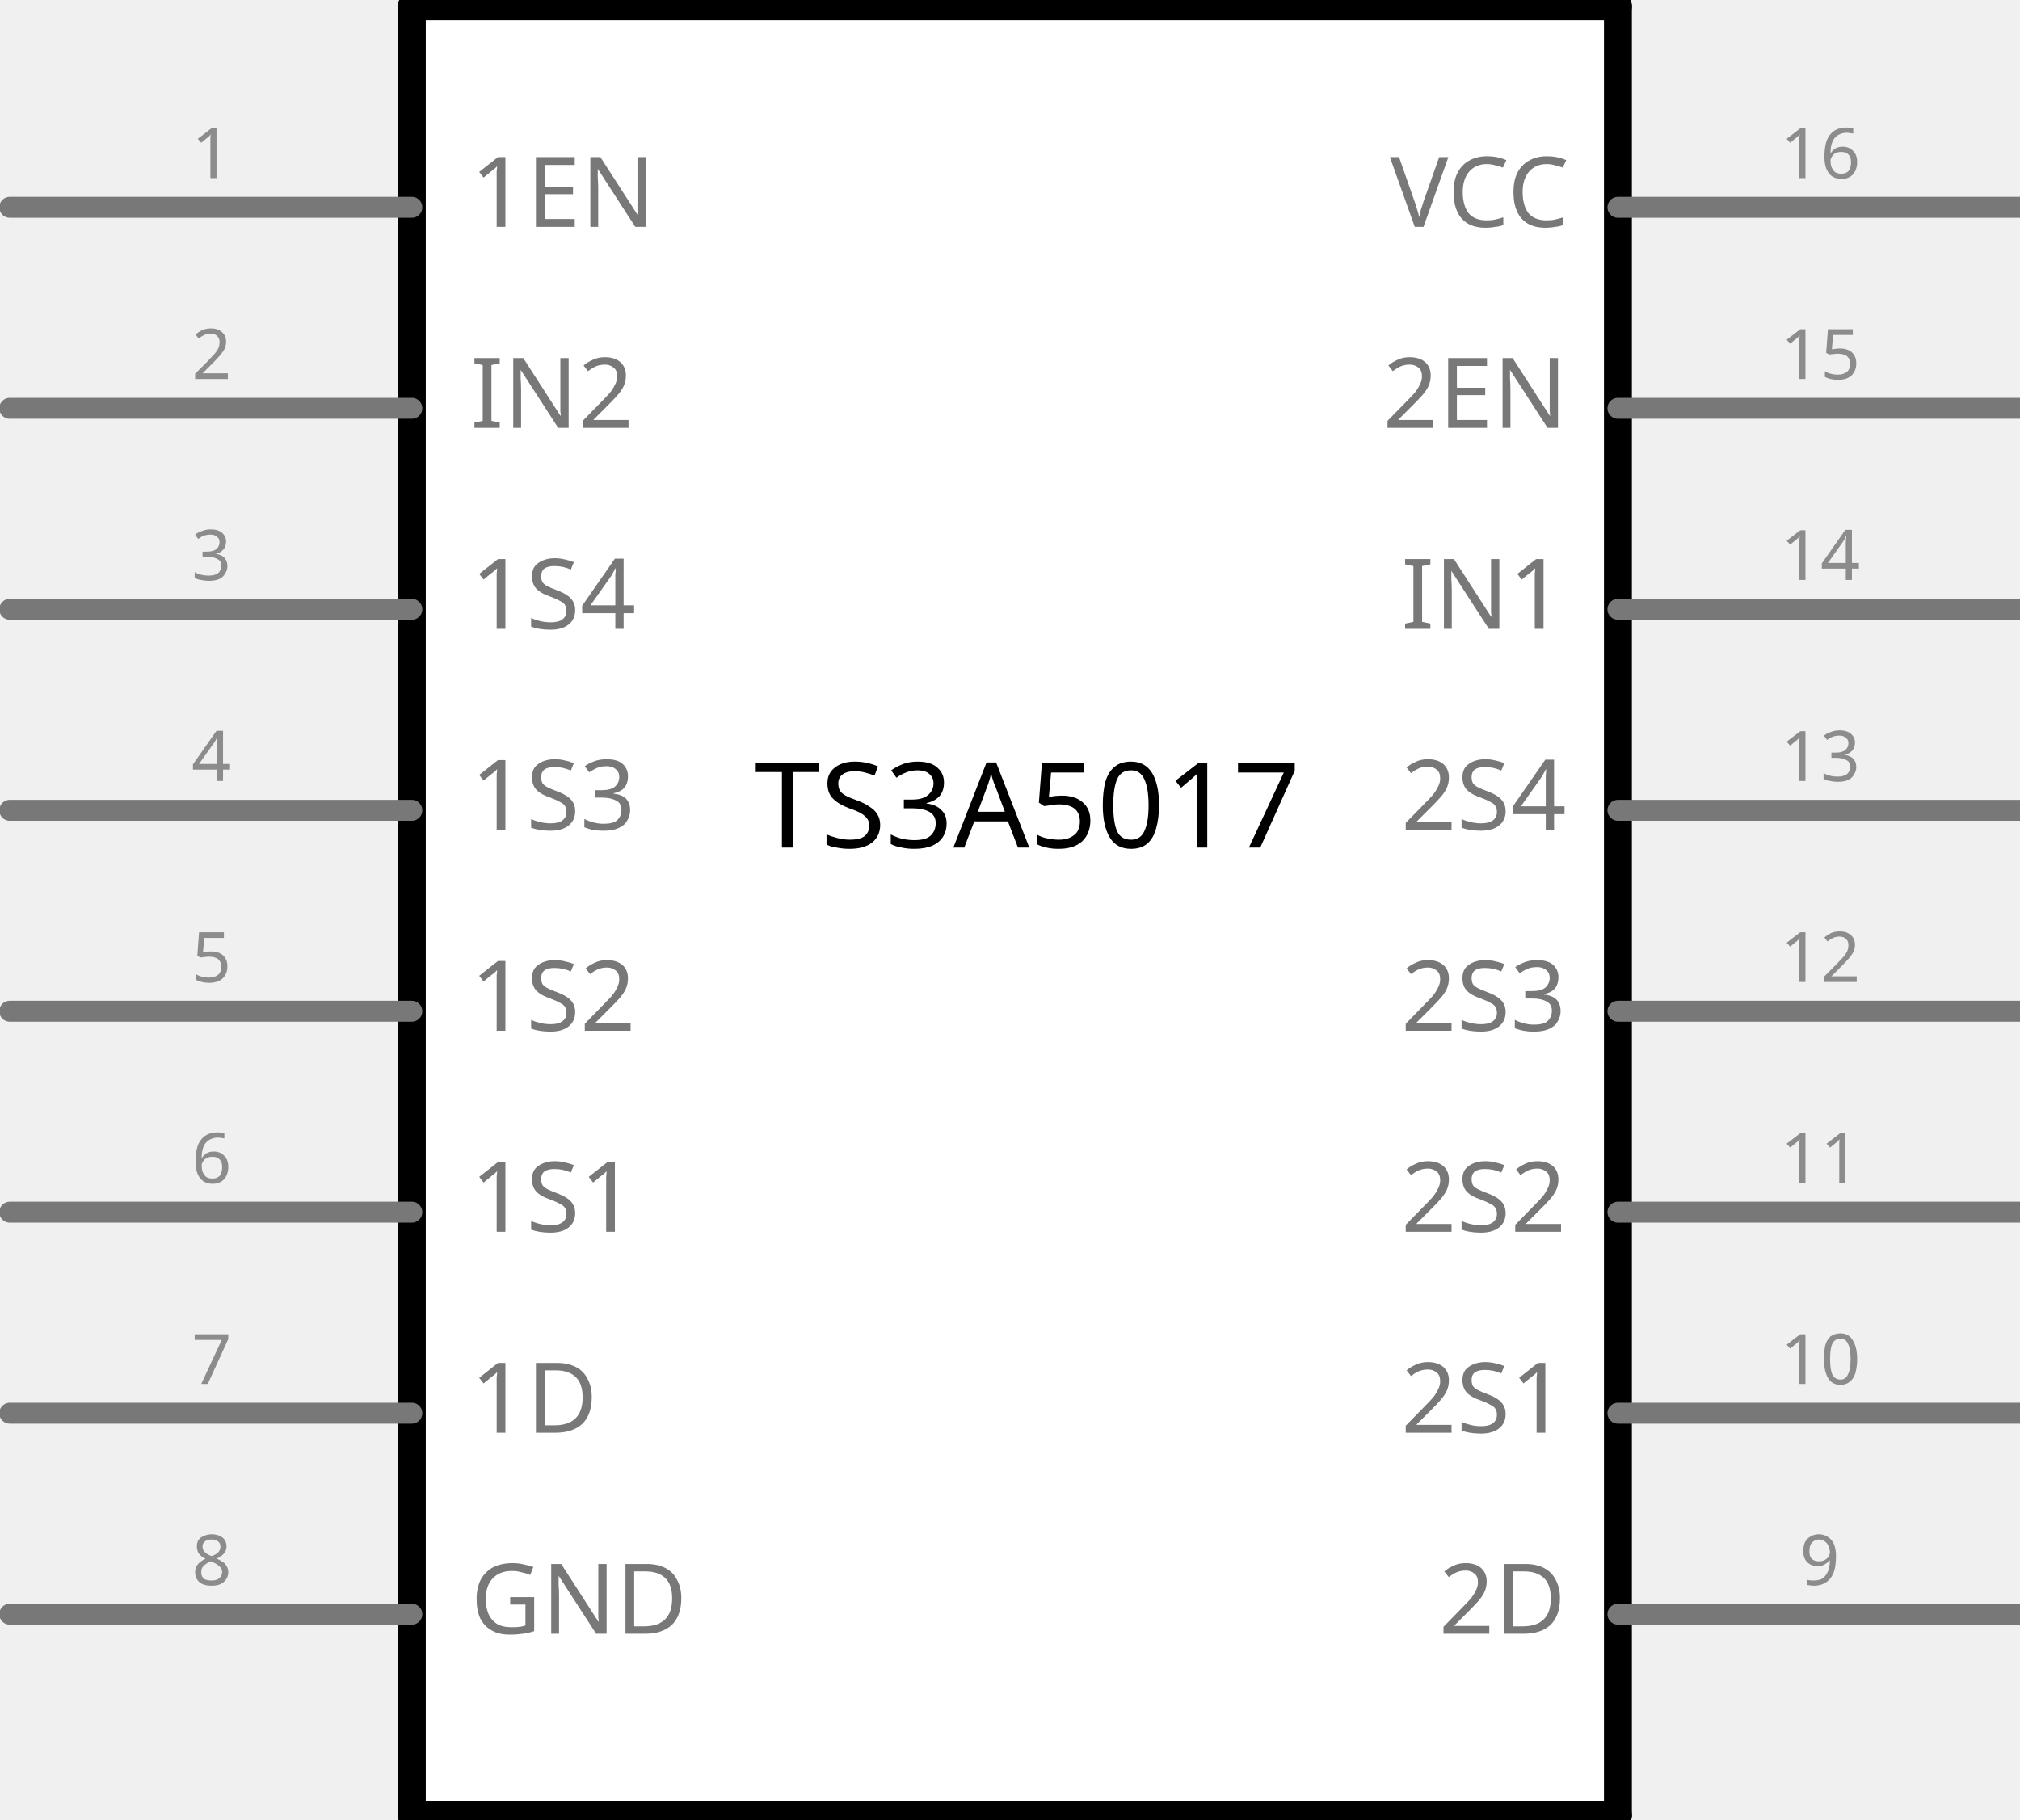
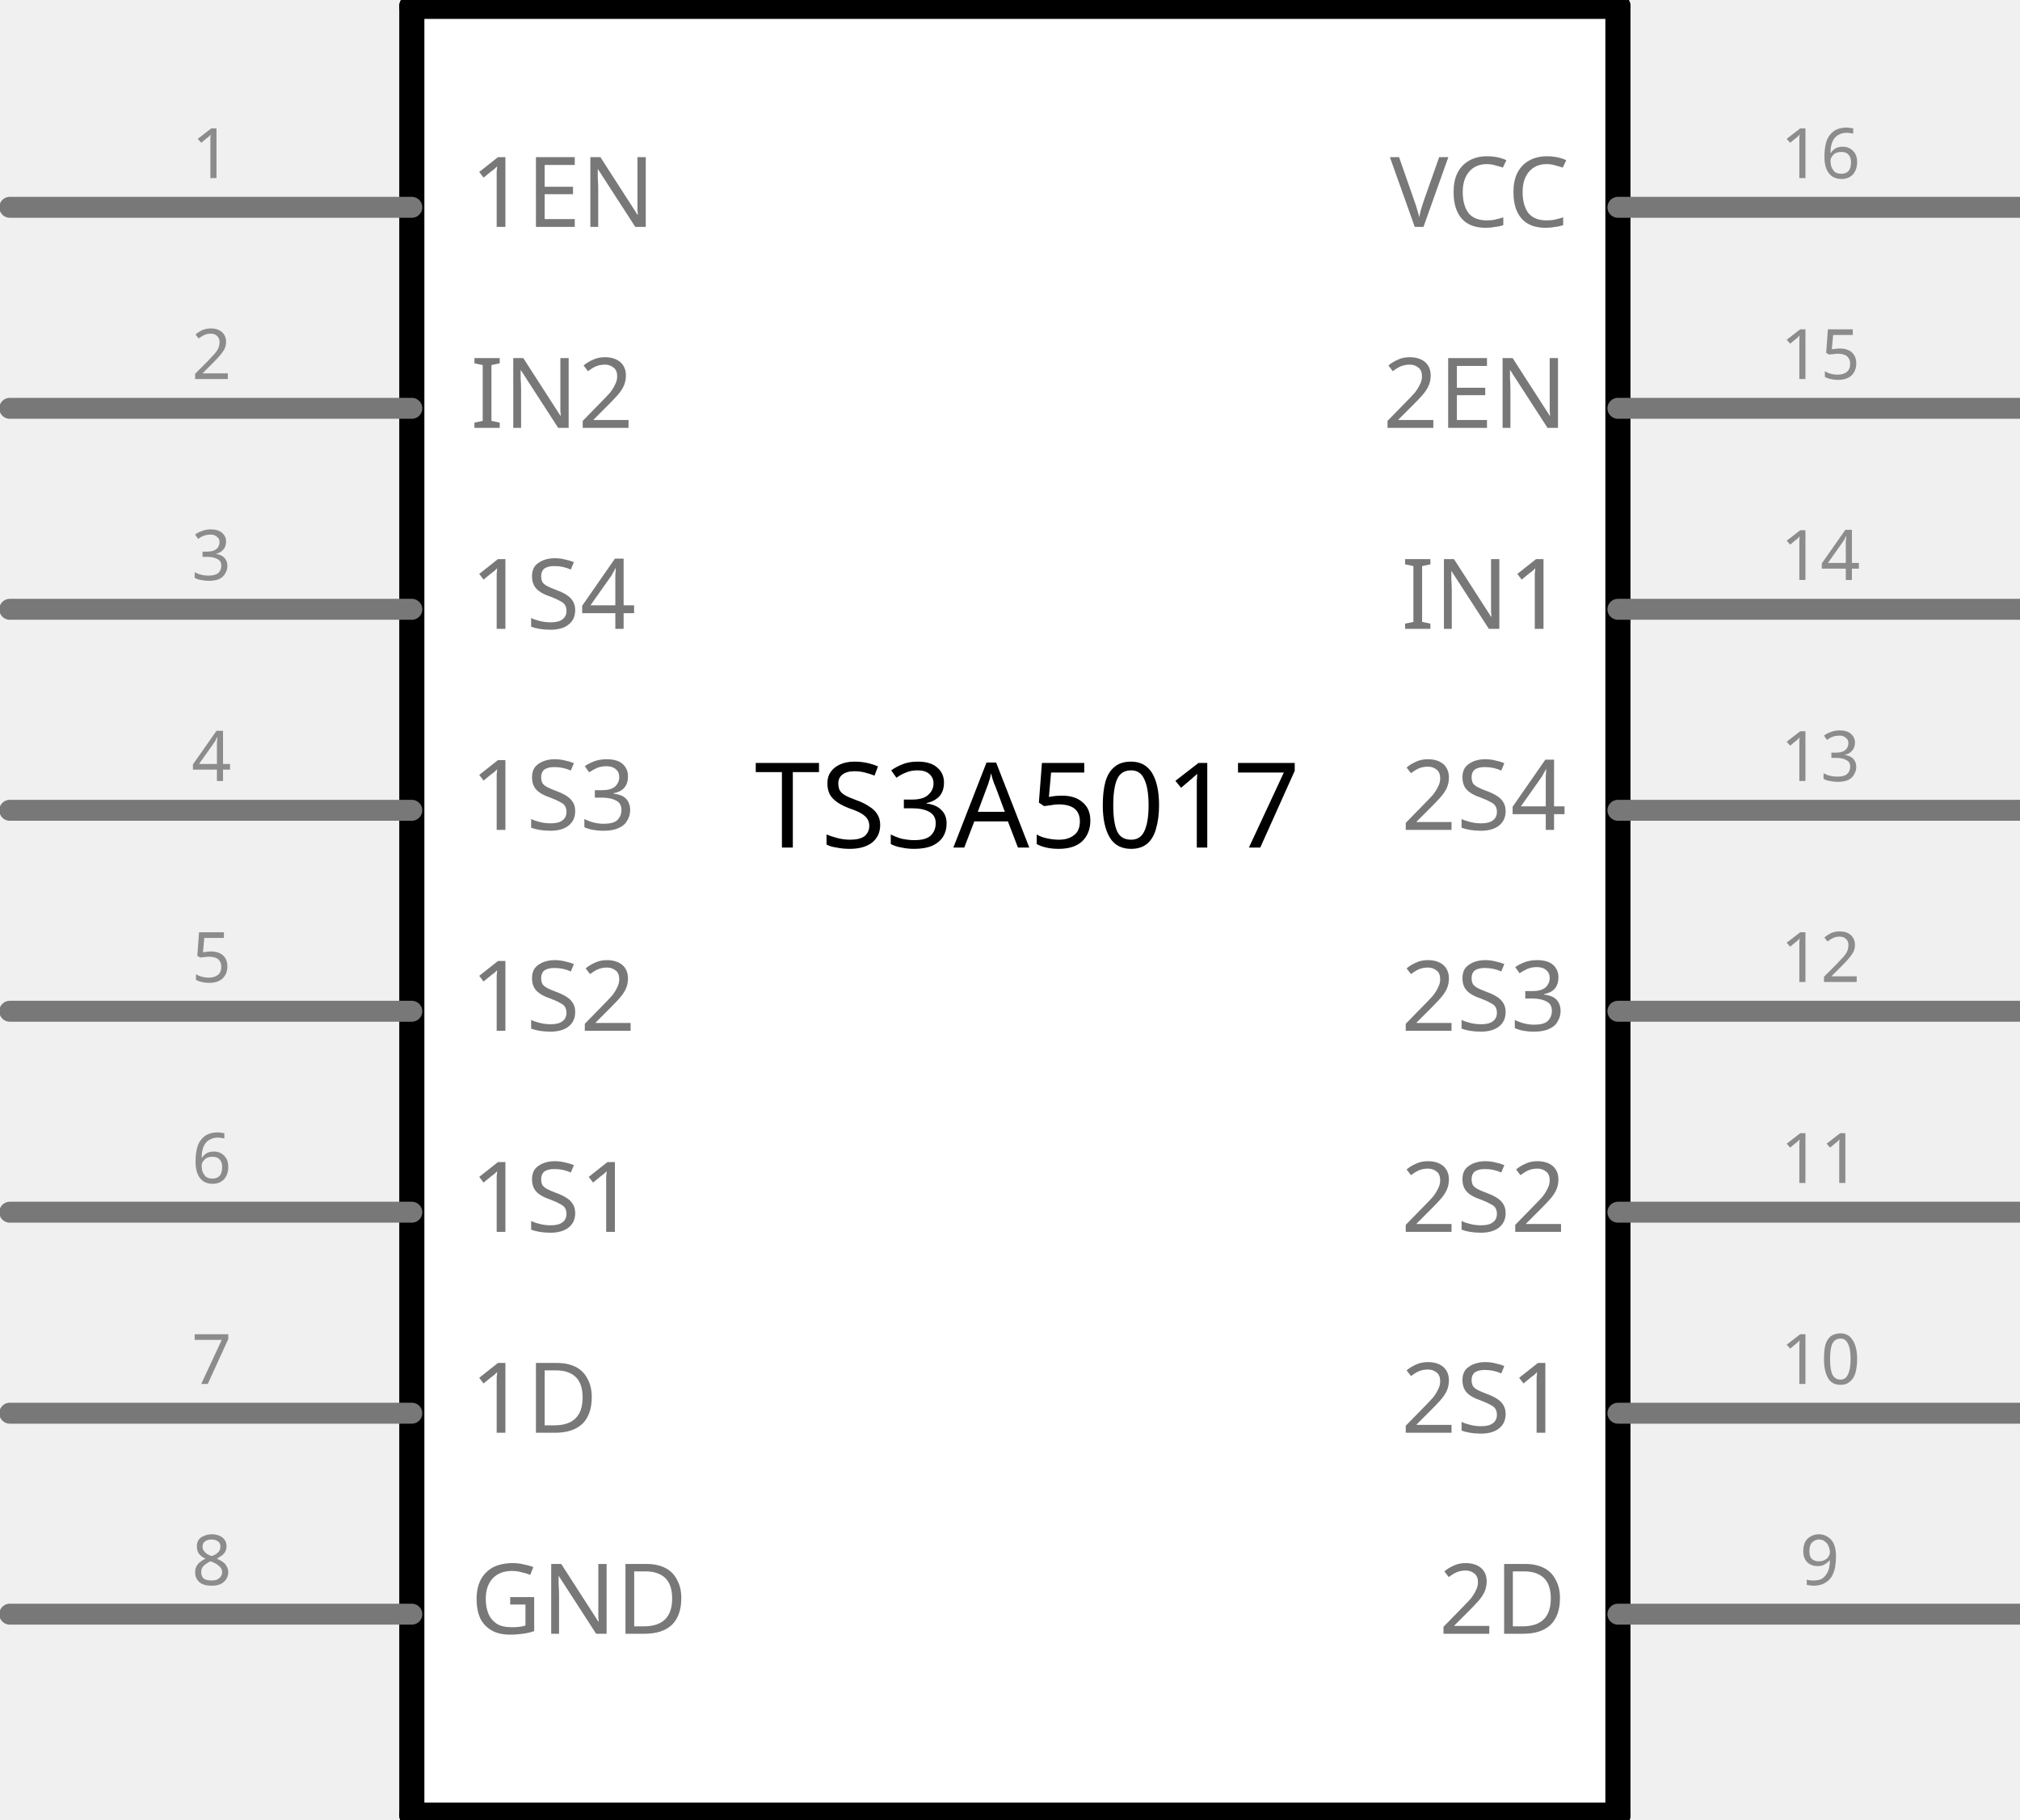
<svg xmlns="http://www.w3.org/2000/svg" version="1.1" id="Layer_1" x="0px" y="0px" width="72.35px" height="65.182px" viewBox="0 0 72.35 65.182" enable-background="new 0 0 72.35 65.182" xml:space="preserve">
  <g id="schematic">
    <rect x="14.75" y="0.228" fill="#FFFFFF" width="43.199" height="64.8" />
-     <text id="label" transform="matrix(1 0 0 1 27.0217 30.363)" font-family="'DroidSans'" font-size="4.25">TS3A5017</text>
-     <line fill="none" stroke="#000000" stroke-linecap="round" x1="14.75" y1="0.228" x2="14.75" y2="65.028" />
-     <line fill="none" stroke="#000000" stroke-linecap="round" x1="14.75" y1="65.028" x2="57.949" y2="65.028" />
-     <line fill="none" stroke="#000000" stroke-linecap="round" x1="57.949" y1="65.028" x2="57.949" y2="0.228" />
-     <line fill="none" stroke="#000000" stroke-linecap="round" x1="57.949" y1="0.228" x2="14.75" y2="0.228" />
+     <text id="label" transform="matrix(1 0 0 1 27.0217 30.3635)" font-family="'DroidSans'" font-size="4.25">TS3A5017</text>
+     <line fill="none" stroke="#000000" stroke-width="0.9" stroke-linecap="round" x1="14.75" y1="0.228" x2="14.75" y2="65.028" />
+     <line fill="none" stroke="#000000" stroke-width="0.9" stroke-linecap="round" x1="14.75" y1="65.028" x2="57.949" y2="65.028" />
+     <line fill="none" stroke="#000000" stroke-width="0.9" stroke-linecap="round" x1="57.949" y1="65.028" x2="57.949" y2="0.228" />
+     <line fill="none" stroke="#000000" stroke-width="0.9" stroke-linecap="round" x1="57.949" y1="0.228" x2="14.75" y2="0.228" />
    <line id="connector1pin" fill="none" stroke="#787878" stroke-width="0.75" stroke-linecap="round" x1="0.35" y1="14.628" x2="14.75" y2="14.628" />
-     <polygon id="connector1terminal" fill="none" points="0.35,14.628 0.35,14.628 0.35,14.628  " />
-     <text transform="matrix(1 0 0 1 6.8635 13.5779)" fill="#8C8C8C" font-family="'DroidSans'" font-size="2.5">2</text>
-     <text transform="matrix(1 0 0 1 16.8518 15.3279)" fill="#787878" font-family="'DroidSans'" font-size="3.5">IN2</text>
+     <path id="connector1terminal" fill="none" d="M0.35,14.628L0.35,14.628L0.35,14.628z" />
+     <text transform="matrix(1 0 0 1 6.8635 13.5784)" fill="#8C8C8C" font-family="'DroidSans'" font-size="2.5">2</text>
+     <text transform="matrix(1 0 0 1 16.8518 15.3284)" fill="#787878" font-family="'DroidSans'" font-size="3.5">IN2</text>
    <line id="connector2pin" fill="none" stroke="#787878" stroke-width="0.75" stroke-linecap="round" x1="0.35" y1="21.828" x2="14.75" y2="21.828" />
-     <polygon id="connector2terminal" fill="none" points="0.35,21.828 0.35,21.828 0.35,21.828  " />
-     <text transform="matrix(1 0 0 1 6.8635 20.7771)" fill="#8C8C8C" font-family="'DroidSans'" font-size="2.5">3</text>
-     <text transform="matrix(1 0 0 1 16.8518 22.5291)" fill="#787878" font-family="'DroidSans'" font-size="3.5">1S4</text>
+     <path id="connector2terminal" fill="none" d="M0.35,21.828L0.35,21.828L0.35,21.828z" />
+     <text transform="matrix(1 0 0 1 6.8635 20.7776)" fill="#8C8C8C" font-family="'DroidSans'" font-size="2.5">3</text>
+     <text transform="matrix(1 0 0 1 16.8518 22.5295)" fill="#787878" font-family="'DroidSans'" font-size="3.5">1S4</text>
    <line id="connector3pin" fill="none" stroke="#787878" stroke-width="0.75" stroke-linecap="round" x1="0.35" y1="29.029" x2="14.75" y2="29.029" />
-     <polygon id="connector3terminal" fill="none" points="0.35,29.029 0.35,29.029 0.35,29.029  " />
-     <text transform="matrix(1 0 0 1 6.8635 27.9783)" fill="#8C8C8C" font-family="'DroidSans'" font-size="2.5">4</text>
-     <text transform="matrix(1 0 0 1 16.8518 29.7302)" fill="#787878" font-family="'DroidSans'" font-size="3.5">1S3</text>
+     <path id="connector3terminal" fill="none" d="M0.35,29.029L0.35,29.029L0.35,29.029z" />
+     <text transform="matrix(1 0 0 1 6.8635 27.9788)" fill="#8C8C8C" font-family="'DroidSans'" font-size="2.5">4</text>
+     <text transform="matrix(1 0 0 1 16.8518 29.7307)" fill="#787878" font-family="'DroidSans'" font-size="3.5">1S3</text>
    <line id="connector4pin" fill="none" stroke="#787878" stroke-width="0.75" stroke-linecap="round" x1="0.35" y1="36.228" x2="14.75" y2="36.228" />
    <rect id="connector4terminal" x="0.35" y="36.228" fill="none" width="0" height="0.001" />
-     <text transform="matrix(1 0 0 1 6.8635 35.1794)" fill="#8C8C8C" font-family="'DroidSans'" font-size="2.5">5</text>
-     <text transform="matrix(1 0 0 1 16.8518 36.9275)" fill="#787878" font-family="'DroidSans'" font-size="3.5">1S2</text>
+     <text transform="matrix(1 0 0 1 6.8635 35.1799)" fill="#8C8C8C" font-family="'DroidSans'" font-size="2.5">5</text>
+     <text transform="matrix(1 0 0 1 16.8518 36.928)" fill="#787878" font-family="'DroidSans'" font-size="3.5">1S2</text>
    <line id="connector5pin" fill="none" stroke="#787878" stroke-width="0.75" stroke-linecap="round" x1="0.35" y1="43.427" x2="14.75" y2="43.427" />
-     <polygon id="connector5terminal" fill="none" points="0.35,43.427 0.35,43.427 0.35,43.427  " />
-     <text transform="matrix(1 0 0 1 6.8635 42.3787)" fill="#8C8C8C" font-family="'DroidSans'" font-size="2.5">6</text>
-     <text transform="matrix(1 0 0 1 16.8518 44.1306)" fill="#787878" font-family="'DroidSans'" font-size="3.5">1S1</text>
+     <path id="connector5terminal" fill="none" d="M0.35,43.427L0.35,43.427L0.35,43.427z" />
+     <text transform="matrix(1 0 0 1 6.8635 42.3792)" fill="#8C8C8C" font-family="'DroidSans'" font-size="2.5">6</text>
+     <text transform="matrix(1 0 0 1 16.8518 44.1311)" fill="#787878" font-family="'DroidSans'" font-size="3.5">1S1</text>
    <line id="connector6pin" fill="none" stroke="#787878" stroke-width="0.75" stroke-linecap="round" x1="0.35" y1="50.628" x2="14.75" y2="50.628" />
-     <polygon id="connector6terminal" fill="none" points="0.35,50.628 0.35,50.628 0.35,50.628  " />
-     <text transform="matrix(1 0 0 1 6.8635 49.5798)" fill="#8C8C8C" font-family="'DroidSans'" font-size="2.5">7</text>
-     <text transform="matrix(1 0 0 1 16.8518 51.3279)" fill="#787878" font-family="'DroidSans'" font-size="3.5">1D</text>
+     <path id="connector6terminal" fill="none" d="M0.35,50.628L0.35,50.628L0.35,50.628z" />
+     <text transform="matrix(1 0 0 1 6.8635 49.5803)" fill="#8C8C8C" font-family="'DroidSans'" font-size="2.5">7</text>
+     <text transform="matrix(1 0 0 1 16.8518 51.3284)" fill="#787878" font-family="'DroidSans'" font-size="3.5">1D</text>
    <line id="connector7pin" fill="none" stroke="#787878" stroke-width="0.75" stroke-linecap="round" x1="0.35" y1="57.828" x2="14.75" y2="57.828" />
-     <polygon id="connector7terminal" fill="none" points="0.35,57.828 0.35,57.828 0.35,57.828  " />
-     <text transform="matrix(1 0 0 1 6.8635 56.7771)" fill="#8C8C8C" font-family="'DroidSans'" font-size="2.5">8</text>
-     <text transform="matrix(1 0 0 1 16.8518 58.5291)" fill="#787878" font-family="'DroidSans'" font-size="3.5">GND</text>
+     <path id="connector7terminal" fill="none" d="M0.35,57.828L0.35,57.828L0.35,57.828z" />
+     <text transform="matrix(1 0 0 1 6.8635 56.7776)" fill="#8C8C8C" font-family="'DroidSans'" font-size="2.5">8</text>
+     <text transform="matrix(1 0 0 1 16.8518 58.5295)" fill="#787878" font-family="'DroidSans'" font-size="3.5">GND</text>
    <line id="connector8pin" fill="none" stroke="#787878" stroke-width="0.75" stroke-linecap="round" x1="72.35" y1="57.828" x2="57.949" y2="57.828" />
-     <polygon id="connector8terminal" fill="none" points="72.35,57.828 72.35,57.828 72.35,57.828  " />
-     <text transform="matrix(1 0 0 1 64.4631 56.7771)" fill="#8C8C8C" font-family="'DroidSans'" font-size="2.5">9</text>
-     <text transform="matrix(1 0 0 1 51.5295 58.5291)" fill="#787878" font-family="'DroidSans'" font-size="3.5">2D</text>
+     <path id="connector8terminal" fill="none" d="M72.35,57.828L72.35,57.828L72.35,57.828z" />
+     <text transform="matrix(1 0 0 1 64.4631 56.7776)" fill="#8C8C8C" font-family="'DroidSans'" font-size="2.5">9</text>
+     <text transform="matrix(1 0 0 1 51.5295 58.5295)" fill="#787878" font-family="'DroidSans'" font-size="3.5">2D</text>
    <line id="connector9pin" fill="none" stroke="#787878" stroke-width="0.75" stroke-linecap="round" x1="72.35" y1="50.628" x2="57.949" y2="50.628" />
-     <polygon id="connector9terminal" fill="none" points="72.35,50.628 72.35,50.628 72.35,50.628  " />
-     <text transform="matrix(1 0 0 1 63.7747 49.5798)" fill="#8C8C8C" font-family="'DroidSans'" font-size="2.5">10</text>
-     <text transform="matrix(1 0 0 1 50.177 51.3279)" fill="#787878" font-family="'DroidSans'" font-size="3.5">2S1</text>
+     <path id="connector9terminal" fill="none" d="M72.35,50.628L72.35,50.628L72.35,50.628z" />
+     <text transform="matrix(1 0 0 1 63.7747 49.5803)" fill="#8C8C8C" font-family="'DroidSans'" font-size="2.5">10</text>
+     <text transform="matrix(1 0 0 1 50.177 51.3284)" fill="#787878" font-family="'DroidSans'" font-size="3.5">2S1</text>
    <line id="connector10pin" fill="none" stroke="#787878" stroke-width="0.75" stroke-linecap="round" x1="72.35" y1="43.427" x2="57.949" y2="43.427" />
-     <polygon id="connector10terminal" fill="none" points="72.35,43.427 72.35,43.427 72.35,43.427  " />
-     <text transform="matrix(1 0 0 1 63.7747 42.3787)" fill="#8C8C8C" font-family="'DroidSans'" font-size="2.5">11</text>
-     <text transform="matrix(1 0 0 1 50.177 44.1306)" fill="#787878" font-family="'DroidSans'" font-size="3.5">2S2</text>
+     <path id="connector10terminal" fill="none" d="M72.35,43.427L72.35,43.427L72.35,43.427z" />
+     <text transform="matrix(1 0 0 1 63.7747 42.3792)" fill="#8C8C8C" font-family="'DroidSans'" font-size="2.5">11</text>
+     <text transform="matrix(1 0 0 1 50.177 44.1311)" fill="#787878" font-family="'DroidSans'" font-size="3.5">2S2</text>
    <line id="connector11pin" fill="none" stroke="#787878" stroke-width="0.75" stroke-linecap="round" x1="72.35" y1="36.228" x2="57.949" y2="36.228" />
    <rect id="connector11terminal" x="72.35" y="36.228" fill="none" width="0" height="0.001" />
-     <text transform="matrix(1 0 0 1 63.7747 35.1794)" fill="#8C8C8C" font-family="'DroidSans'" font-size="2.5">12</text>
-     <text transform="matrix(1 0 0 1 50.177 36.9275)" fill="#787878" font-family="'DroidSans'" font-size="3.5">2S3</text>
+     <text transform="matrix(1 0 0 1 63.7747 35.1799)" fill="#8C8C8C" font-family="'DroidSans'" font-size="2.5">12</text>
+     <text transform="matrix(1 0 0 1 50.177 36.928)" fill="#787878" font-family="'DroidSans'" font-size="3.5">2S3</text>
    <line id="connector12pin" fill="none" stroke="#787878" stroke-width="0.75" stroke-linecap="round" x1="72.35" y1="29.029" x2="57.949" y2="29.029" />
-     <polygon id="connector12terminal" fill="none" points="72.35,29.029 72.35,29.029 72.35,29.029  " />
-     <text transform="matrix(1 0 0 1 63.7747 27.9783)" fill="#8C8C8C" font-family="'DroidSans'" font-size="2.5">13</text>
-     <text transform="matrix(1 0 0 1 50.177 29.7302)" fill="#787878" font-family="'DroidSans'" font-size="3.5">2S4</text>
+     <path id="connector12terminal" fill="none" d="M72.35,29.029L72.35,29.029L72.35,29.029z" />
+     <text transform="matrix(1 0 0 1 63.7747 27.9788)" fill="#8C8C8C" font-family="'DroidSans'" font-size="2.5">13</text>
+     <text transform="matrix(1 0 0 1 50.177 29.7307)" fill="#787878" font-family="'DroidSans'" font-size="3.5">2S4</text>
    <line id="connector13pin" fill="none" stroke="#787878" stroke-width="0.75" stroke-linecap="round" x1="72.35" y1="21.828" x2="57.949" y2="21.828" />
-     <polygon id="connector13terminal" fill="none" points="72.35,21.828 72.35,21.828 72.35,21.828  " />
-     <text transform="matrix(1 0 0 1 63.7747 20.7771)" fill="#8C8C8C" font-family="'DroidSans'" font-size="2.5">14</text>
-     <text transform="matrix(1 0 0 1 50.1858 22.5291)" fill="#787878" font-family="'DroidSans'" font-size="3.5">IN1</text>
+     <path id="connector13terminal" fill="none" d="M72.35,21.828L72.35,21.828L72.35,21.828z" />
+     <text transform="matrix(1 0 0 1 63.7747 20.7776)" fill="#8C8C8C" font-family="'DroidSans'" font-size="2.5">14</text>
+     <text transform="matrix(1 0 0 1 50.1858 22.5295)" fill="#787878" font-family="'DroidSans'" font-size="3.5">IN1</text>
    <line id="connector15pin" fill="none" stroke="#787878" stroke-width="0.75" stroke-linecap="round" x1="72.35" y1="7.427" x2="57.949" y2="7.427" />
    <rect id="connector15terminal" x="72.35" y="7.427" fill="none" width="0" height="0.002" />
-     <text transform="matrix(1 0 0 1 63.7747 6.3806)" fill="#8C8C8C" font-family="'DroidSans'" font-size="2.5">16</text>
-     <text transform="matrix(1 0 0 1 49.7815 8.1287)" fill="#787878" font-family="'DroidSans'" font-size="3.5">VCC</text>
+     <text transform="matrix(1 0 0 1 63.7747 6.3811)" fill="#8C8C8C" font-family="'DroidSans'" font-size="2.5">16</text>
+     <text transform="matrix(1 0 0 1 49.7815 8.1292)" fill="#787878" font-family="'DroidSans'" font-size="3.5">VCC</text>
    <line id="connector0pin" fill="none" stroke="#787878" stroke-width="0.75" stroke-linecap="round" x1="0.35" y1="7.427" x2="14.75" y2="7.427" />
    <rect id="connector0terminal" x="0.35" y="7.427" fill="none" width="0" height="0.002" />
-     <text transform="matrix(1 0 0 1 6.8635 6.3806)" fill="#8C8C8C" font-family="'DroidSans'" font-size="2.5">1</text>
-     <text transform="matrix(1 0 0 1 16.8518 8.1287)" fill="#787878" font-family="'DroidSans'" font-size="3.5">1EN</text>
+     <text transform="matrix(1 0 0 1 6.8635 6.3811)" fill="#8C8C8C" font-family="'DroidSans'" font-size="2.5">1</text>
+     <text transform="matrix(1 0 0 1 16.8518 8.1292)" fill="#787878" font-family="'DroidSans'" font-size="3.5">1EN</text>
    <line id="connector14pin" fill="none" stroke="#787878" stroke-width="0.75" stroke-linecap="round" x1="72.35" y1="14.628" x2="57.949" y2="14.628" />
-     <polygon id="connector14terminal" fill="none" points="72.35,14.628 72.35,14.628 72.35,14.628  " />
-     <text transform="matrix(1 0 0 1 63.7747 13.5779)" fill="#8C8C8C" font-family="'DroidSans'" font-size="2.5">15</text>
-     <text transform="matrix(1 0 0 1 49.5247 15.3279)" fill="#787878" font-family="'DroidSans'" font-size="3.5">2EN</text>
+     <path id="connector14terminal" fill="none" d="M72.35,14.628L72.35,14.628L72.35,14.628z" />
+     <text transform="matrix(1 0 0 1 63.7747 13.5784)" fill="#8C8C8C" font-family="'DroidSans'" font-size="2.5">15</text>
+     <text transform="matrix(1 0 0 1 49.5247 15.3284)" fill="#787878" font-family="'DroidSans'" font-size="3.5">2EN</text>
  </g>
</svg>
